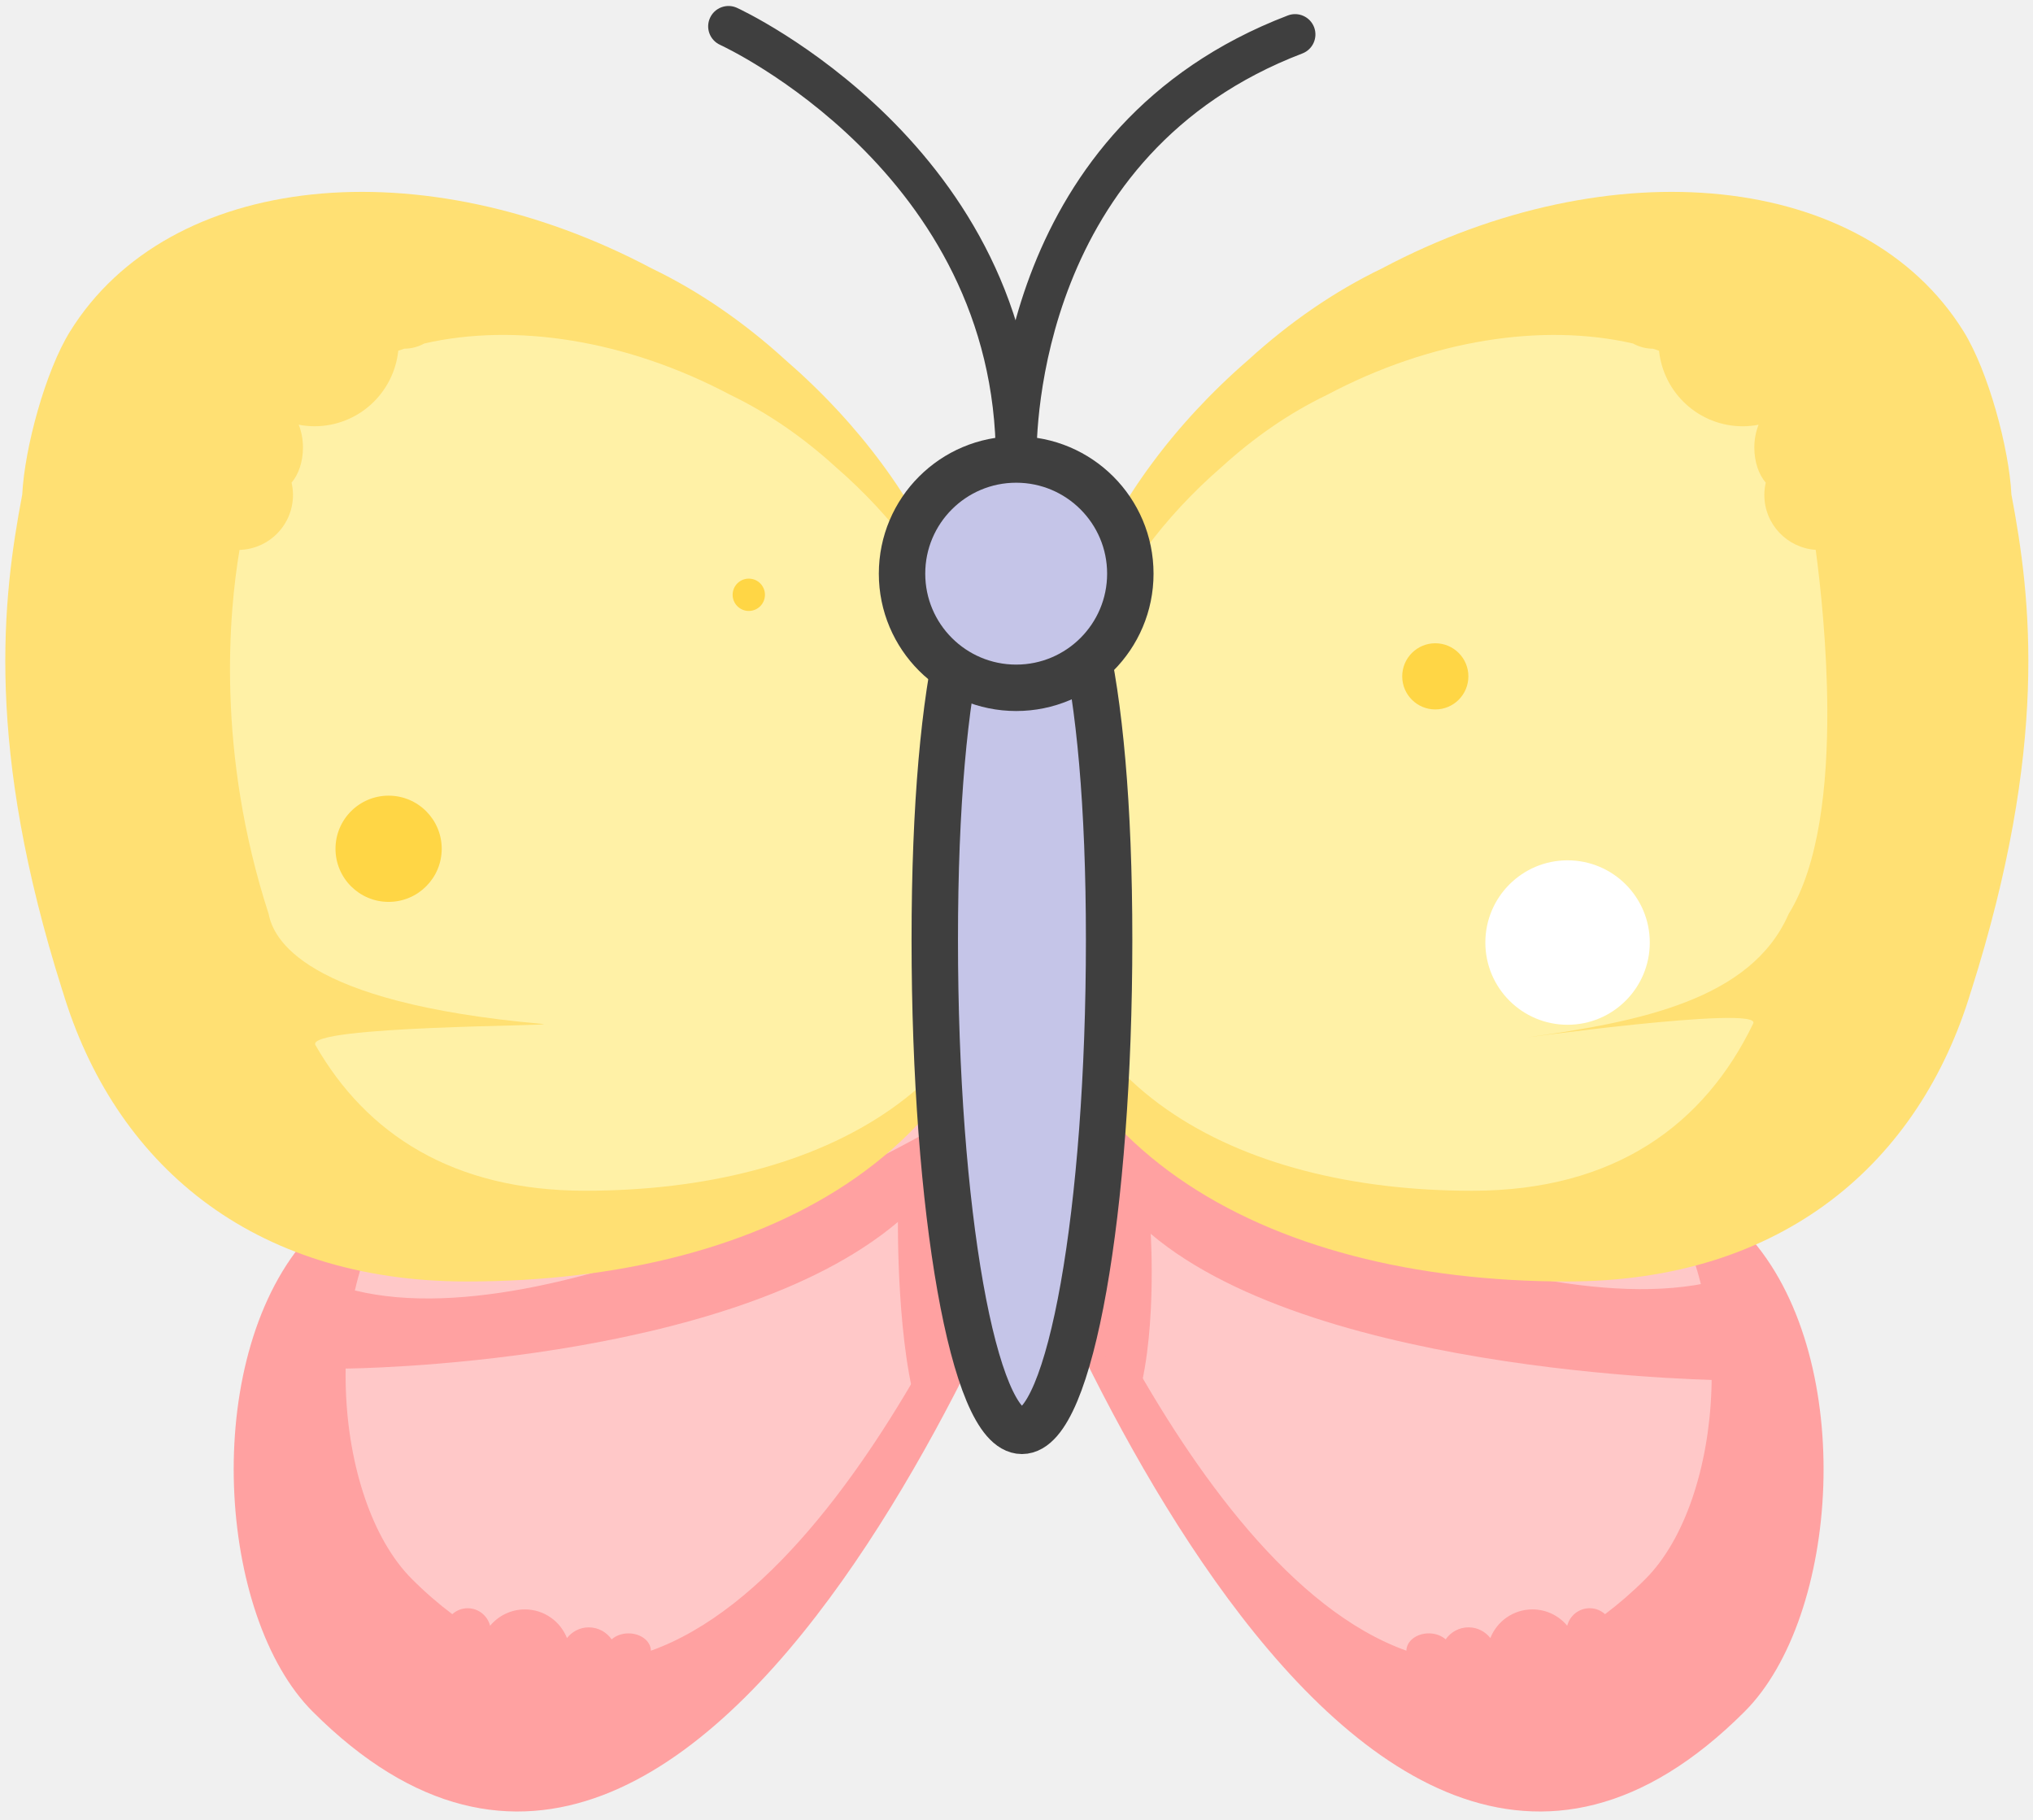
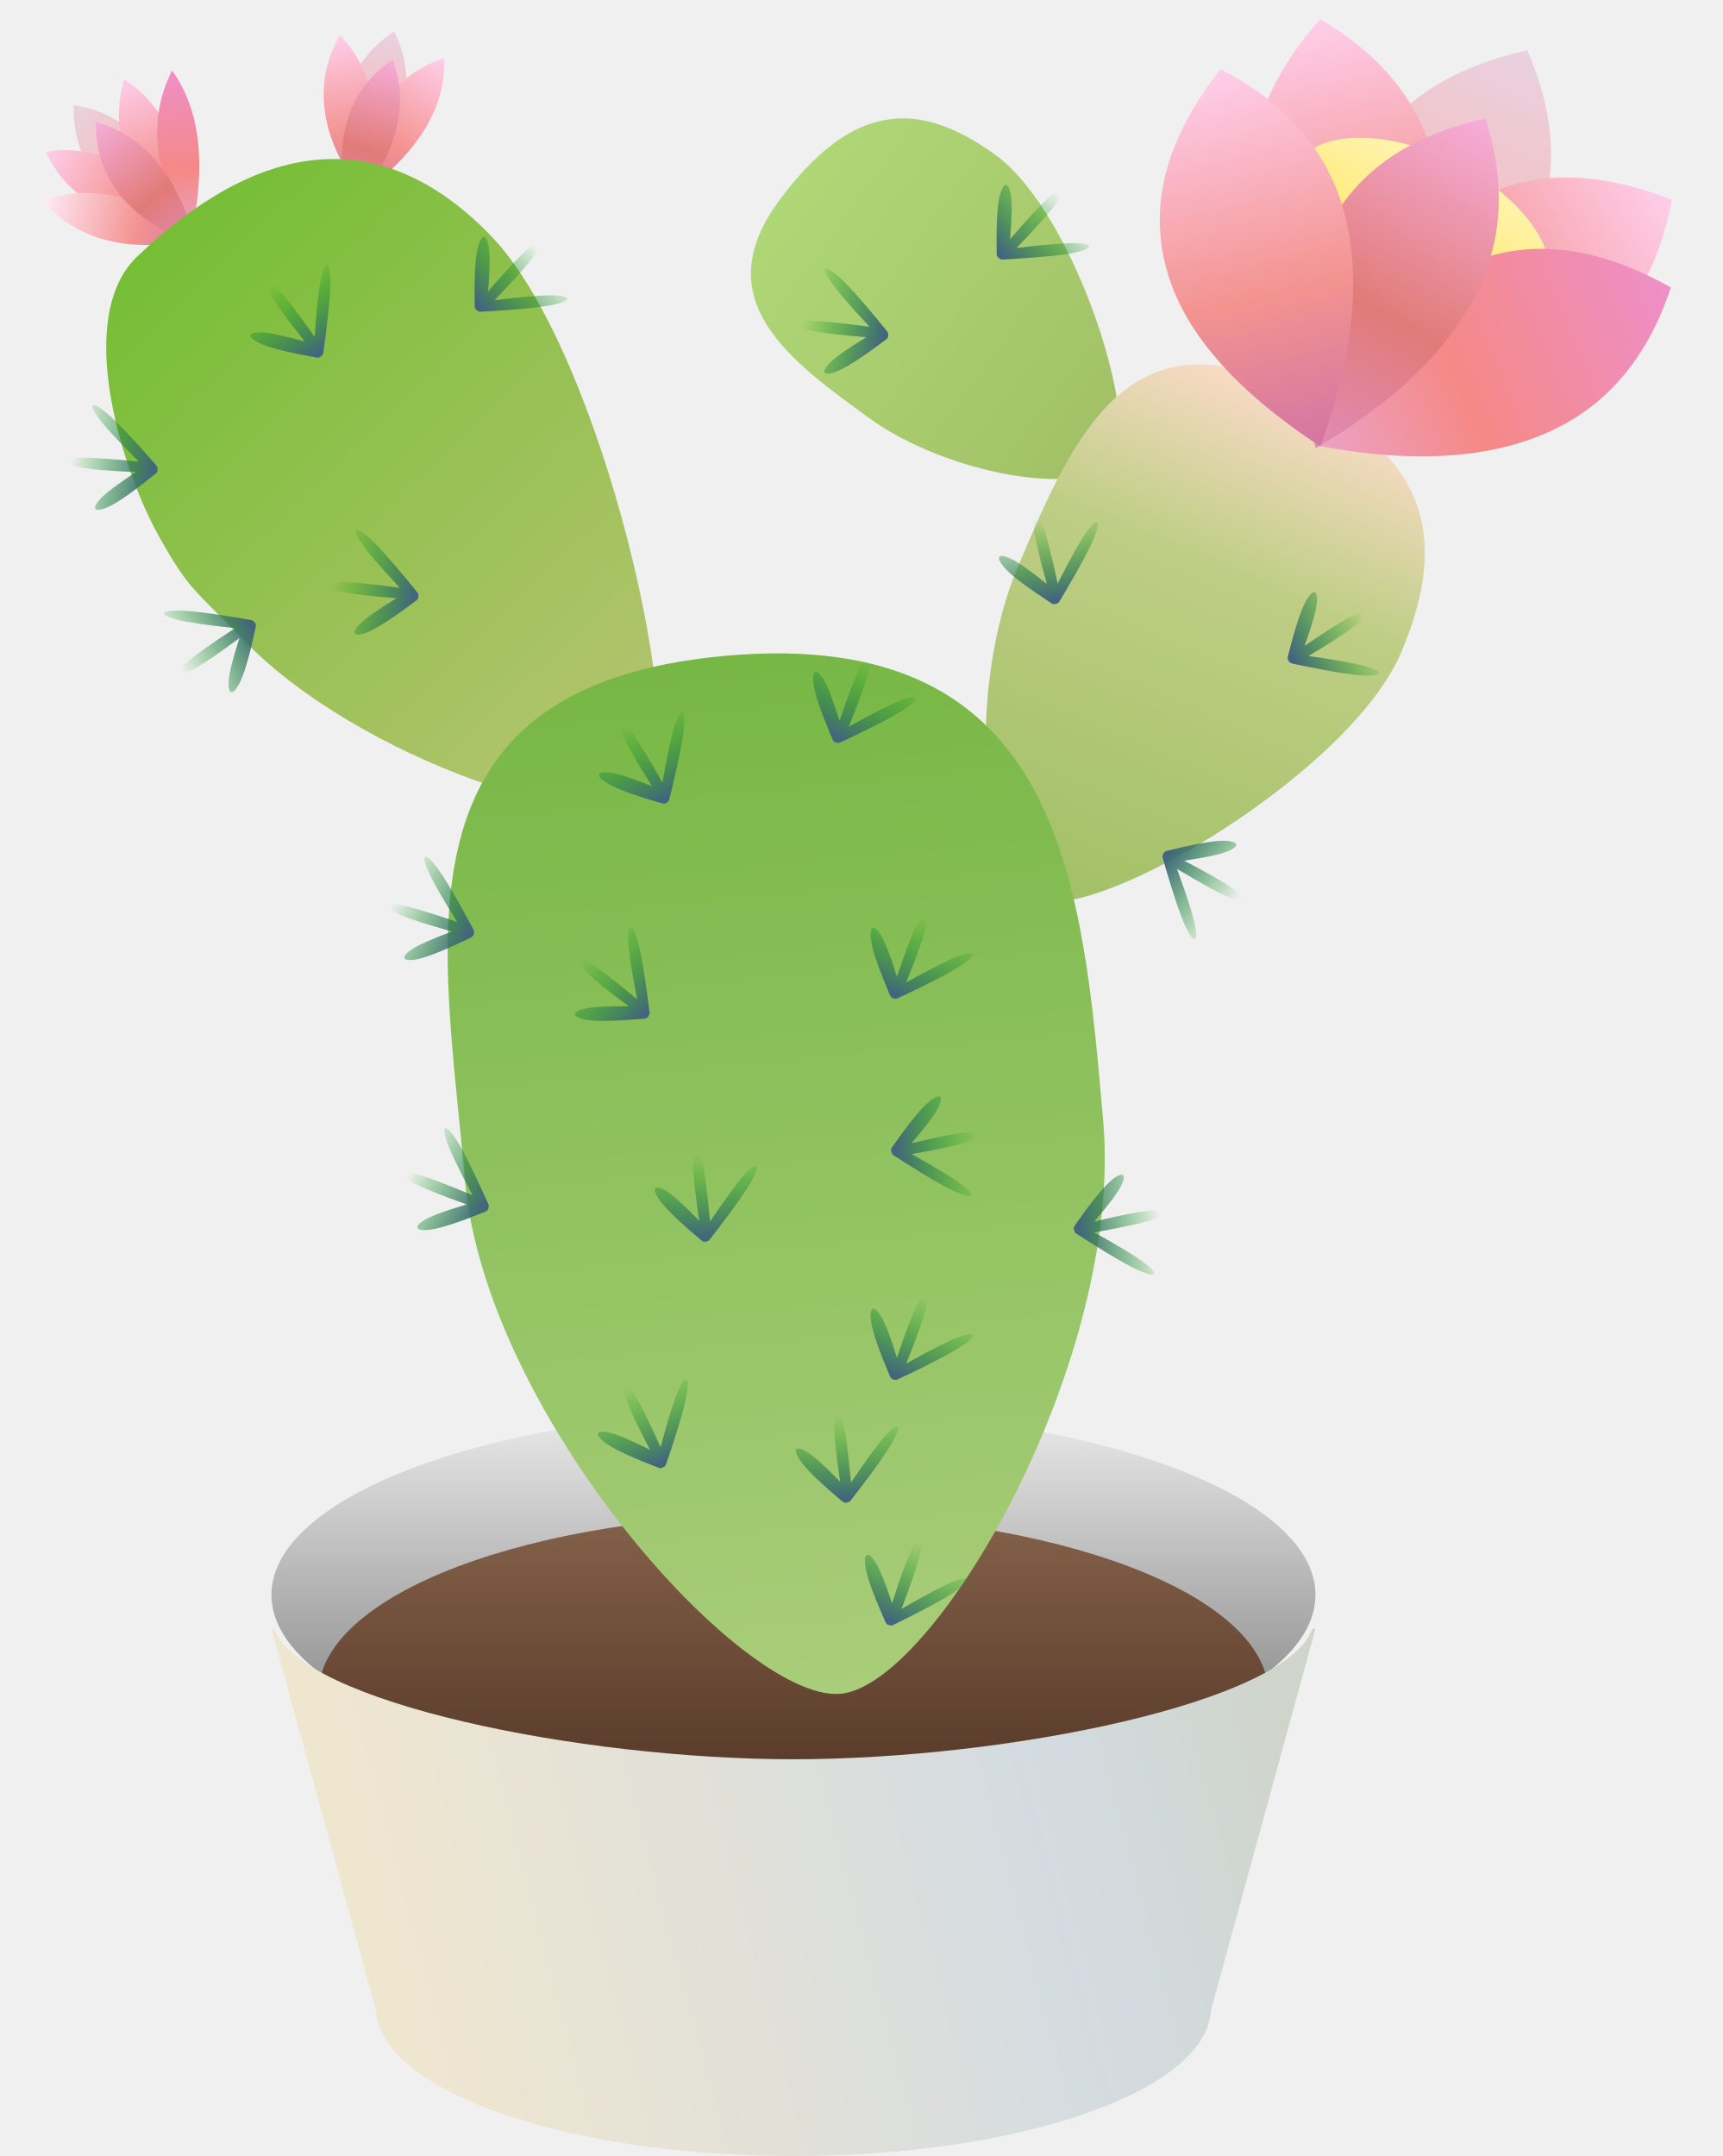
- <svg xmlns="http://www.w3.org/2000/svg" version="1.1" viewBox="0 0 219 196" height="196px" width="219px">
-   <defs />
+ <svg xmlns="http://www.w3.org/2000/svg" xmlns:xlink="http://www.w3.org/1999/xlink" version="1.1" viewBox="0 0 330 413" height="413px" width="330px">
+   <defs>
+     <linearGradient id="linearGradient-1" y2="100%" x2="50%" y1="0%" x1="50%">
+       <stop offset="0%" stop-color="#EAEAEA" />
+       <stop offset="99.926%" stop-color="#797979" />
+     </linearGradient>
+     <linearGradient id="linearGradient-2" y2="100%" x2="50%" y1="0%" x1="50%">
+       <stop offset="0%" stop-color="#84614A" />
+       <stop offset="100%" stop-color="#472B1C" />
+     </linearGradient>
+     <linearGradient id="linearGradient-3" y2="99.432%" x2="50%" y1="0%" x1="50%">
+       <stop offset="0%" stop-color="#AED776" />
+       <stop offset="100%" stop-color="#A2C066" />
+     </linearGradient>
+     <linearGradient id="linearGradient-4" y2="99.432%" x2="50%" y1="0%" x1="50%">
+       <stop offset="0%" stop-color="#FBDBC8" />
+       <stop offset="34.241%" stop-color="#BECE85" />
+       <stop offset="100%" stop-color="#A2C066" />
+     </linearGradient>
+     <linearGradient id="linearGradient-5" y2="100%" x2="50%" y1="0%" x1="50%">
+       <stop offset="0%" stop-color="#E9D1E0" />
+       <stop offset="59.165%" stop-color="#F8BBB9" />
+       <stop offset="100%" stop-color="#F790C2" />
+     </linearGradient>
+     <path id="path-6" d="M18.04,32.969 C21.248,26.499 22.856,20.561 22.864,15.154 C22.873,9.747 21.172,4.989 17.761,0.881 C13.709,5.159 11.679,10.001 11.67,15.408 C11.661,20.815 13.785,26.669 18.04,32.969 Z" />
+     <linearGradient id="linearGradient-8" y2="100%" x2="50%" y1="0%" x1="50%">
+       <stop offset="0%" stop-color="#FFCEEB" />
+       <stop offset="59.165%" stop-color="#F39390" />
+       <stop offset="100%" stop-color="#D375A3" />
+     </linearGradient>
+     <path id="path-9" d="M13.631,33.143 C16.339,26.682 17.694,20.751 17.695,15.348 C17.696,9.945 16.251,5.188 13.358,1.077 C9.932,5.347 8.218,10.183 8.217,15.586 C8.215,20.989 10.02,26.841 13.631,33.143 Z" />
+     <linearGradient id="linearGradient-11" y2="100%" x2="50%" y1="0%" x1="50%">
+       <stop offset="0%" stop-color="#FFCEEB" />
+       <stop offset="59.165%" stop-color="#F39390" />
+       <stop offset="100%" stop-color="#D375A3" />
+     </linearGradient>
+     <path id="path-12" d="M21.81,36.706 C24.525,30.227 25.888,24.281 25.899,18.866 C25.91,13.452 24.477,8.688 21.598,4.575 C18.17,8.859 16.451,13.709 16.44,19.123 C16.428,24.537 18.218,30.398 21.81,36.706 Z" />
+     <linearGradient id="linearGradient-14" y2="100%" x2="50%" y1="0%" x1="50%">
+       <stop offset="0%" stop-color="#EE8FC8" />
+       <stop offset="59.85%" stop-color="#F58986" />
+       <stop offset="100%" stop-color="#ECA2C6" />
+     </linearGradient>
+     <path id="path-15" d="M24.257,40.924 C26.477,34.44 27.591,28.488 27.601,23.068 C27.61,17.648 26.439,12.878 24.086,8.757 C21.285,13.045 19.879,17.898 19.869,23.318 C19.86,28.738 21.323,34.607 24.257,40.924 Z" />
+     <linearGradient id="linearGradient-17" y2="100%" x2="50%" y1="0%" x1="50%">
+       <stop offset="0%" stop-color="#FFEBF7" />
+       <stop offset="59.165%" stop-color="#F39390" />
+       <stop offset="100%" stop-color="#D375A3" />
+     </linearGradient>
+     <path id="path-18" d="M8.412,36.027 C10.868,29.568 12.095,23.637 12.091,18.234 C12.087,12.83 10.769,8.072 8.136,3.958 C5.025,8.225 3.471,13.06 3.475,18.464 C3.479,23.867 5.125,29.722 8.412,36.027 Z" />
+     <linearGradient id="linearGradient-20" y2="99.396%" x2="50%" y1="0%" x1="50%">
+       <stop offset="0%" stop-color="#F6ADD9" />
+       <stop offset="59.85%" stop-color="#E17B78" />
+       <stop offset="100%" stop-color="#E18BB5" />
+     </linearGradient>
+     <path id="path-21" d="M16.245,36.308 C18.961,30.161 20.323,24.519 20.332,19.381 C20.34,14.243 18.903,9.722 16.019,5.817 C12.589,9.882 10.87,14.484 10.861,19.622 C10.852,24.759 12.647,30.322 16.245,36.308 Z" />
+     <path id="path-23" d="M14.44,32.969 C17.648,26.499 19.256,20.561 19.264,15.154 C19.273,9.747 17.572,4.989 14.161,0.881 C10.109,5.159 8.079,10.001 8.07,15.408 C8.061,20.815 10.185,26.669 14.44,32.969 Z" />
+     <path id="path-25" d="M10.031,33.143 C12.739,26.682 14.094,20.751 14.095,15.348 C14.096,9.945 12.651,5.188 9.758,1.077 C6.332,5.347 4.618,10.183 4.617,15.586 C4.615,20.989 6.42,26.841 10.031,33.143 Z" />
+     <path id="path-27" d="M18.21,36.706 C20.925,30.227 22.288,24.281 22.299,18.866 C22.31,13.452 20.877,8.688 17.998,4.575 C14.57,8.859 12.851,13.709 12.84,19.123 C12.828,24.537 14.618,30.398 18.21,36.706 Z" />
+     <path id="path-29" d="M12.645,36.308 C15.361,30.161 16.723,24.519 16.732,19.381 C16.74,14.243 15.303,9.722 12.419,5.817 C8.989,9.882 7.27,14.484 7.261,19.622 C7.252,24.759 9.047,30.322 12.645,36.308 Z" />
+     <linearGradient id="linearGradient-31" y2="100%" x2="50%" y1="0%" x1="50%">
+       <stop offset="0%" stop-color="#76BE36" />
+       <stop offset="100%" stop-color="#B8C472" />
+     </linearGradient>
+     <linearGradient id="linearGradient-32" y2="99.623%" x2="50%" y1="0%" x1="50%">
+       <stop offset="0%" stop-color="#77B745" />
+       <stop offset="100%" stop-color="#A9CD7A" />
+     </linearGradient>
+     <linearGradient id="linearGradient-33" y2="41.232%" x2="100%" y1="53.166%" x1="9.934%">
+       <stop offset="0%" stop-color="#EFE6D0" />
+       <stop offset="73.9%" stop-color="#D3DBE1" />
+       <stop offset="100%" stop-color="#CFD5CB" />
+     </linearGradient>
+     <linearGradient id="linearGradient-34" y2="100%" x2="50%" y1="0%" x1="50%">
+       <stop offset="0%" stop-color="#E9D1E0" />
+       <stop offset="59.165%" stop-color="#F8BBB9" />
+       <stop offset="100%" stop-color="#F790C2" />
+     </linearGradient>
+     <path id="path-35" d="M63.396,79.97 C73.587,64.915 78.683,51.091 78.683,38.499 C78.683,25.907 73.237,14.82 62.344,5.238 C49.448,15.187 43,26.457 43,39.049 C43,51.642 49.799,65.282 63.396,79.97 Z" />
+     <linearGradient id="linearGradient-37" y2="100%" x2="50%" y1="0%" x1="50%">
+       <stop offset="0%" stop-color="#FFCEEB" />
+       <stop offset="59.165%" stop-color="#F39390" />
+       <stop offset="100%" stop-color="#D375A3" />
+     </linearGradient>
+     <path id="path-38" d="M46.552,77.732 C56.744,62.677 61.839,48.853 61.839,36.261 C61.839,23.669 56.393,12.582 45.5,3 C32.604,12.949 26.156,24.219 26.156,36.811 C26.156,49.403 32.955,63.043 46.552,77.732 Z" />
+     <path id="path-40" d="M75.449,93.314 C85.64,78.259 90.736,64.435 90.736,51.843 C90.736,39.251 85.289,28.164 74.397,18.582 C61.501,28.531 55.053,39.801 55.053,52.393 C55.053,64.985 61.851,78.625 75.449,93.314 Z" />
+     <linearGradient id="linearGradient-42" y2="100%" x2="50%" y1="0%" x1="50%">
+       <stop offset="0%" stop-color="#FFF4B1" />
+       <stop offset="100%" stop-color="#FFE65E" />
+     </linearGradient>
+     <linearGradient id="linearGradient-43" y2="100%" x2="50%" y1="0%" x1="50%">
+       <stop offset="0%" stop-color="#EE8FC8" />
+       <stop offset="59.85%" stop-color="#F58986" />
+       <stop offset="100%" stop-color="#ECA2C6" />
+     </linearGradient>
+     <path id="path-44" d="M73.093,105.394 C83.285,90.339 88.38,76.515 88.38,63.923 C88.38,51.331 82.934,40.244 72.041,30.662 C59.145,40.611 52.697,51.881 52.697,64.473 C52.697,77.065 59.496,90.706 73.093,105.394 Z" />
+     <linearGradient id="linearGradient-46" y2="99.396%" x2="50%" y1="0%" x1="50%">
+       <stop offset="0%" stop-color="#F6ADD9" />
+       <stop offset="59.85%" stop-color="#E17B78" />
+       <stop offset="100%" stop-color="#E18BB5" />
+     </linearGradient>
+     <path id="path-47" d="M54.385,88.701 C63.239,74.398 67.666,61.264 67.666,49.301 C67.666,37.338 62.934,26.804 53.471,17.701 C42.268,27.153 36.666,37.861 36.666,49.824 C36.666,61.787 42.572,74.746 54.385,88.701 Z" />
+     <path id="path-49" d="M29.396,86.97 C39.587,71.915 44.683,58.091 44.683,45.499 C44.683,32.907 39.237,21.82 28.344,12.238 C15.448,22.187 9,33.457 9,46.049 C9,58.642 15.799,72.282 29.396,86.97 Z" />
+     <linearGradient id="linearGradient-51" y2="93.879%" x2="65.683%" y1="4.248%" x1="39.546%">
+       <stop offset="0%" stop-opacity="0" stop-color="#00A300" />
+       <stop offset="100%" stop-color="#42667E" />
+     </linearGradient>
+     <linearGradient id="linearGradient-52" y2="93.879%" x2="65.683%" y1="4.249%" x1="39.546%">
+       <stop offset="0%" stop-opacity="0" stop-color="#00A300" />
+       <stop offset="100%" stop-color="#42667E" />
+     </linearGradient>
+   </defs>
  <g fill-rule="evenodd" fill="none" stroke-width="1" stroke="none" id="Page-1">
-     <g fill-rule="nonzero" id="hudie">
-       <path fill="#3F3F3F" id="Shape" d="M77.579,4.834 C77.578,4.834 77.579,4.834 77.576,4.834 C77.873,4.967 107.275,18.575 107.275,49.498 C107.275,49.535 107.275,49.571 107.278,49.609 C107.347,51.043 108.481,51.827 109.54,51.793 C110.732,51.755 111.676,50.735 111.659,49.54 C111.611,46.197 111.995,16.572 140.293,5.759 C141.423,5.326 141.986,4.061 141.559,2.93 C141.126,1.801 139.862,1.235 138.731,1.665 C107.652,13.542 107.227,45.948 107.282,49.604 C107.264,48.409 108.211,47.452 109.403,47.415 C110.594,47.378 111.597,48.29 111.661,49.481 C111.657,15.696 79.696,0.981 79.373,0.837 C78.269,0.342 76.974,0.837 76.479,1.939 C75.981,3.044 76.476,4.34 77.579,4.834 Z" />
-       <path fill="#FFA1A1" id="Shape" d="M99.005,93.676 C99.005,93.676 51.458,111.719 32.808,133.634 C21.62,146.78 23.433,174.127 33.681,184.371 C77.691,228.381 114.749,123.2 114.749,123.2 L99.005,93.676 Z" />
-       <g fill="#FFFFFF" transform="translate(37, 93)" opacity="0.42" id="Group">
-         <g id="Shape">
-           <path d="M62.199,0.966 C62.199,0.966 22.29,16.111 6.639,34.503 C-2.754,45.538 -1.231,68.489 7.37,77.09 C8.83,78.55 10.281,79.796 11.722,80.876 C12.161,80.483 12.737,80.237 13.374,80.237 C14.545,80.237 15.518,81.043 15.795,82.123 C16.688,81.052 18.035,80.364 19.543,80.364 C21.605,80.364 23.36,81.643 24.076,83.45 C24.624,82.753 25.466,82.298 26.423,82.298 C27.445,82.298 28.347,82.812 28.889,83.591 C29.329,83.198 29.975,82.946 30.699,82.946 C32.031,82.946 33.11,83.783 33.116,84.813 C57.691,76.037 75.417,25.745 75.417,25.745 L62.199,0.966 Z" />
+     <g transform="translate(-935, -791)" id="桌面端-HD">
+       <g transform="translate(935, 791)" id="10">
+         <ellipse ry="35.5" rx="100" cy="305.5" cx="152" fill="url(#linearGradient-1)" id="椭圆形" />
+         <ellipse ry="34.5" rx="91" cy="324.5" cx="152" fill="url(#linearGradient-2)" id="椭圆形备份" />
+         <path transform="translate(184.3459, 59.05547) scale(-1, 1) rotate(54) translate(-184.3459, -59.05547)" fill="url(#linearGradient-3)" id="椭圆形备份-23" d="M190.5,99.537 C199.706,100.319 211.846,75.496 211.846,57.03 C211.846,38.563 212.06,18.452 188.523,18.557 C164.987,18.661 156.846,28.499 156.846,46.966 C156.846,65.433 181.293,98.756 190.5,99.537 Z" />
+         <path transform="translate(228, 125.5) scale(-1, 1) rotate(-23) translate(-228, -125.5)" fill="url(#linearGradient-4)" id="椭圆形备份-22" d="M236.28,179.976 C248.667,181.028 265,147.624 265,122.774 C265,97.924 265.288,70.861 233.621,71.002 C201.954,71.142 191,84.381 191,109.232 C191,134.082 223.893,178.924 236.28,179.976 Z" />
+         <g transform="translate(27, 30.5) rotate(-67) translate(-27, -30.5) translate(7, 12)" id="编组-3备份">
+           <mask fill="white" id="mask-7">
+             <use xlink:href="#path-6" />
+           </mask>
+           <use xlink:href="#path-6" transform="translate(17.2671, 16.92469) rotate(25) translate(-17.2671, -16.92469)" fill="url(#linearGradient-5)" id="蒙版备份-4" />
+           <mask fill="white" id="mask-10">
+             <use xlink:href="#path-9" />
+           </mask>
+           <use xlink:href="#path-9" transform="translate(12.95586, 17.11011) rotate(3) translate(-12.95586, -17.11011)" fill="url(#linearGradient-8)" id="蒙版备份-3" />
+           <mask fill="white" id="mask-13">
+             <use xlink:href="#path-12" />
+           </mask>
+           <use xlink:href="#path-12" transform="translate(21.16939, 20.64006) rotate(45) translate(-21.16939, -20.64006)" fill="url(#linearGradient-11)" id="蒙版备份-5" />
+           <mask fill="white" id="mask-16">
+             <use xlink:href="#path-15" />
+           </mask>
+           <use xlink:href="#path-15" transform="translate(23.73512, 24.84071) rotate(61) translate(-23.73512, -24.84071)" fill="url(#linearGradient-14)" id="蒙版备份-2" />
+           <mask fill="white" id="mask-19">
+             <use xlink:href="#path-18" />
+           </mask>
+           <use xlink:href="#path-18" transform="translate(7.782938, 19.99249) rotate(-10) translate(-7.782938, -19.99249)" fill="url(#linearGradient-17)" id="蒙版备份" />
+           <mask fill="white" id="mask-22">
+             <use xlink:href="#path-21" />
+           </mask>
+           <use xlink:href="#path-21" transform="translate(15.59636, 21.06282) rotate(28) translate(-15.59636, -21.06282)" fill="url(#linearGradient-20)" id="蒙版" />
+         </g>
+         <g transform="translate(74.5, 22.5) rotate(-12) translate(-74.5, -22.5) translate(58, 4)" id="编组-3备份-2">
+           <mask fill="white" id="mask-24">
+             <use xlink:href="#path-23" />
+           </mask>
+           <use xlink:href="#path-23" transform="translate(13.6671, 16.92469) rotate(25) translate(-13.6671, -16.92469)" fill="url(#linearGradient-5)" id="蒙版备份-4" />
+           <mask fill="white" id="mask-26">
+             <use xlink:href="#path-25" />
+           </mask>
+           <use xlink:href="#path-25" transform="translate(9.355859, 17.11011) rotate(3) translate(-9.355859, -17.11011)" fill="url(#linearGradient-8)" id="蒙版备份-3" />
+           <mask fill="white" id="mask-28">
+             <use xlink:href="#path-27" />
+           </mask>
+           <use xlink:href="#path-27" transform="translate(17.56939, 20.64006) rotate(45) translate(-17.56939, -20.64006)" fill="url(#linearGradient-11)" id="蒙版备份-5" />
+           <mask fill="white" id="mask-30">
+             <use xlink:href="#path-29" />
+           </mask>
+           <use xlink:href="#path-29" transform="translate(11.99636, 21.06282) rotate(28) translate(-11.99636, -21.06282)" fill="url(#linearGradient-20)" id="蒙版" />
+         </g>
+         <path transform="translate(81, 95) scale(-1, 1) rotate(44) translate(-81, -95)" fill="url(#linearGradient-31)" id="椭圆形备份-24" d="M89.456,165.972 C101.873,167.279 124.855,122.373 124.855,91.498 C124.856,77.136 125.832,77.186 122.704,65.313 C119.107,51.661 105.469,23.907 88.489,24 C56.742,24.175 37,37.368 37,68.243 C37,99.119 77.038,164.665 89.456,165.972 Z" />
+         <path transform="translate(150.5, 225) rotate(-5) translate(-150.5, -225)" fill="url(#linearGradient-32)" id="椭圆形" d="M152.934,324.978 C171.392,323.63 212,265.61 212,220.008 C212,174.405 212.592,124.744 147.465,125 C82.338,125.258 89.209,175.026 89.209,220.629 C89.209,266.231 134.475,326.326 152.934,324.978 Z" />
+         <path fill="url(#linearGradient-33)" id="路径" d="M252,312 L232,385 L231.988,385 C231.238,400.51 195.714,413 152,413 C108.286,413 72.762,400.51 72.012,385 L72,385 L52,312 L52.597,312 C57.44,326.089 111.144,337 152,337 C192.856,337 246.56,326.089 251.403,312 L252,312 Z" />
+         <g transform="translate(214.5667, 0.261706)" id="编组-3">
+           <mask fill="white" id="mask-36">
+             <use xlink:href="#path-35" />
+           </mask>
+           <use xlink:href="#path-35" transform="translate(60.84146, 42.60409) rotate(25) translate(-60.84146, -42.60409)" fill="url(#linearGradient-34)" id="蒙版备份-4" />
+           <mask fill="white" id="mask-39">
+             <use xlink:href="#path-38" />
+           </mask>
+           <use xlink:href="#path-38" transform="translate(43.99771, 40.36581) rotate(-11) translate(-43.99771, -40.36581)" fill="url(#linearGradient-37)" id="蒙版备份-3" />
+           <mask fill="white" id="mask-41">
+             <use xlink:href="#path-40" />
+           </mask>
+           <use xlink:href="#path-40" transform="translate(72.89419, 55.94784) rotate(59) translate(-72.89419, -55.94784)" fill="url(#linearGradient-37)" id="蒙版备份-5" />
+           <ellipse ry="14" rx="26.5" cy="43.246" cx="57.587" transform="translate(57.58658, 43.24572) rotate(26) translate(-57.58658, -43.24572)" fill="url(#linearGradient-42)" id="椭圆形" />
+           <mask fill="white" id="mask-45">
+             <use xlink:href="#path-44" />
+           </mask>
+           <use xlink:href="#path-44" transform="translate(70.53872, 68.02792) rotate(67) translate(-70.53872, -68.02792)" fill="url(#linearGradient-43)" id="蒙版备份-2" />
+           <mask fill="white" id="mask-48">
+             <use xlink:href="#path-47" />
+           </mask>
+           <use xlink:href="#path-47" transform="translate(52.16571, 53.20108) rotate(28) translate(-52.16571, -53.20108)" fill="url(#linearGradient-46)" id="蒙版" />
+           <mask fill="white" id="mask-50">
+             <use xlink:href="#path-49" />
+           </mask>
+           <use xlink:href="#path-49" transform="translate(26.84146, 49.60409) rotate(-14) translate(-26.84146, -49.60409)" fill="url(#linearGradient-37)" id="蒙版备份" />
+         </g>
+         <g transform="translate(9.419319, 30.62879)" id="编组-4">
+           <path transform="translate(164, 272.4311) rotate(40) translate(-164, -272.4311)" fill="url(#linearGradient-51)" id="形状结合备份-49" d="M162.514,266.076 C163.471,267.873 164.884,271.458 166.751,276.833 C168.663,271.576 170.105,268.068 171.077,266.309 C172.809,263.174 173.547,263.742 172.553,267.447 C172.014,269.451 170.715,272.833 168.655,277.592 C168.461,278.04 168.068,278.934 167.475,280.274 C167.452,280.328 167.421,280.378 167.386,280.425 C167.302,280.533 167.194,280.612 167.075,280.658 C166.796,280.877 166.406,280.931 166.066,280.765 C161.319,278.441 158.182,276.653 156.656,275.402 C154.206,273.393 154.522,272.306 157.288,273.227 C158.741,273.711 161.21,275.026 164.692,277.174 C162.751,272.493 161.528,269.16 161.024,267.177 C160.076,263.449 160.821,262.898 162.514,266.076 Z" />
+           <path transform="translate(114, 242.4311) rotate(-5) translate(-114, -242.4311)" fill="url(#linearGradient-51)" id="形状结合备份-45" d="M112.514,236.076 C113.471,237.873 114.884,241.458 116.751,246.833 C118.663,241.576 120.105,238.068 121.077,236.309 C122.809,233.174 123.547,233.742 122.553,237.447 C122.014,239.451 120.715,242.833 118.655,247.592 C118.461,248.04 118.068,248.934 117.475,250.274 C117.452,250.328 117.421,250.378 117.386,250.425 C117.302,250.533 117.194,250.612 117.075,250.658 C116.796,250.877 116.406,250.931 116.066,250.765 C111.319,248.441 108.182,246.653 106.656,245.402 C104.206,243.393 104.522,242.306 107.288,243.227 C108.741,243.711 111.21,245.026 114.692,247.174 C112.751,242.493 111.528,239.16 111.024,237.177 C110.076,233.449 110.821,232.898 112.514,236.076 Z" />
+           <path transform="translate(88, 22.43114) rotate(63) translate(-88, -22.43114)" fill="url(#linearGradient-51)" id="形状结合备份-41" d="M86.514,16.076 C87.471,17.873 88.884,21.458 90.751,26.833 C92.663,21.576 94.105,18.068 95.077,16.309 C96.809,13.174 97.547,13.742 96.553,17.447 C96.014,19.451 94.715,22.833 92.655,27.592 C92.461,28.04 92.068,28.934 91.475,30.274 C91.452,30.328 91.421,30.378 91.386,30.425 C91.302,30.533 91.194,30.612 91.075,30.658 C90.796,30.877 90.406,30.931 90.066,30.765 C85.319,28.441 82.182,26.653 80.656,25.402 C78.206,23.393 78.522,22.306 81.288,23.227 C82.741,23.711 85.21,25.026 88.692,27.174 C86.751,22.493 85.528,19.16 85.024,17.177 C84.076,13.449 84.821,12.898 86.514,16.076 Z" />
+           <path transform="translate(188, 12.43114) rotate(63) translate(-188, -12.43114)" fill="url(#linearGradient-51)" id="形状结合备份-54" d="M186.514,6.076 C187.471,7.873 188.884,11.458 190.751,16.833 C192.663,11.576 194.105,8.068 195.077,6.309 C196.809,3.174 197.547,3.742 196.553,7.447 C196.014,9.451 194.715,12.833 192.655,17.592 C192.461,18.04 192.068,18.934 191.475,20.274 C191.452,20.328 191.421,20.378 191.386,20.425 C191.302,20.533 191.194,20.612 191.075,20.658 C190.796,20.877 190.406,20.931 190.066,20.765 C185.319,18.441 182.182,16.653 180.656,15.402 C178.206,13.393 178.522,12.306 181.288,13.227 C182.741,13.711 185.21,15.026 188.692,17.174 C186.751,12.493 185.528,9.16 185.024,7.177 C184.076,3.449 184.821,2.898 186.514,6.076 Z" />
+           <path transform="translate(165, 225.4311) rotate(41) translate(-165, -225.4311)" fill="url(#linearGradient-51)" id="形状结合备份-12" d="M163.514,219.076 C164.471,220.873 165.884,224.458 167.751,229.833 C169.663,224.576 171.105,221.068 172.077,219.309 C173.809,216.174 174.547,216.742 173.553,220.447 C173.014,222.451 171.715,225.833 169.655,230.592 C169.461,231.04 169.068,231.934 168.475,233.274 C168.452,233.328 168.421,233.378 168.386,233.425 C168.302,233.533 168.194,233.612 168.075,233.658 C167.796,233.877 167.406,233.931 167.066,233.765 C162.319,231.441 159.182,229.653 157.656,228.402 C155.206,226.393 155.522,225.306 158.288,226.227 C159.741,226.711 162.21,228.026 165.692,230.174 C163.751,225.493 162.528,222.16 162.024,220.177 C161.076,216.449 161.821,215.898 163.514,219.076 Z" />
+           <path transform="translate(154, 103.4311) rotate(41) translate(-154, -103.4311)" fill="url(#linearGradient-51)" id="形状结合备份-44" d="M152.514,97.076 C153.471,98.873 154.884,102.458 156.751,107.833 C158.663,102.576 160.105,99.068 161.077,97.309 C162.809,94.174 163.547,94.742 162.553,98.447 C162.014,100.451 160.715,103.833 158.655,108.592 C158.461,109.04 158.068,109.934 157.475,111.274 C157.452,111.328 157.421,111.378 157.386,111.425 C157.302,111.533 157.194,111.612 157.075,111.658 C156.796,111.877 156.406,111.931 156.066,111.765 C151.319,109.441 148.182,107.653 146.656,106.402 C144.206,104.393 144.522,103.306 147.288,104.227 C148.741,104.711 151.21,106.026 154.692,108.174 C152.751,103.493 151.528,100.16 151.024,98.177 C150.076,94.449 150.821,93.898 152.514,97.076 Z" />
+           <path transform="translate(47, 30.43114) rotate(-16) translate(-47, -30.43114)" fill="url(#linearGradient-51)" id="形状结合备份-8" d="M45.514,24.076 C46.471,25.873 47.884,29.458 49.751,34.833 C51.663,29.576 53.105,26.068 54.077,24.309 C55.809,21.174 56.547,21.742 55.553,25.447 C55.014,27.451 53.715,30.833 51.655,35.592 C51.461,36.04 51.068,36.934 50.475,38.274 C50.452,38.328 50.421,38.378 50.386,38.425 C50.302,38.533 50.194,38.612 50.075,38.658 C49.796,38.877 49.406,38.931 49.066,38.765 C44.319,36.441 41.182,34.653 39.656,33.402 C37.206,31.393 37.522,30.306 40.288,31.227 C41.741,31.711 44.21,33.026 47.692,35.174 C45.751,30.493 44.528,27.16 44.024,25.177 C43.076,21.449 43.821,20.898 45.514,24.076 Z" />
+           <path transform="translate(245, 91.43114) rotate(78) translate(-245, -91.43114)" fill="url(#linearGradient-51)" id="形状结合备份-4" d="M243.514,85.076 C244.471,86.873 245.884,90.458 247.751,95.833 C249.663,90.576 251.105,87.068 252.077,85.309 C253.809,82.174 254.547,82.742 253.553,86.447 C253.014,88.451 251.715,91.833 249.655,96.592 C249.461,97.04 249.068,97.934 248.475,99.274 C248.452,99.328 248.421,99.378 248.386,99.425 C248.302,99.533 248.194,99.612 248.075,99.658 C247.796,99.877 247.406,99.931 247.066,99.765 C242.319,97.441 239.182,95.653 237.656,94.402 C235.206,92.393 235.522,91.306 238.288,92.227 C239.741,92.711 242.21,94.026 245.692,96.174 C243.751,91.493 242.528,88.16 242.024,86.177 C241.076,82.449 241.821,81.898 243.514,85.076 Z" />
+           <path transform="translate(191, 76.43114) rotate(7) translate(-191, -76.43114)" fill="url(#linearGradient-51)" id="形状结合备份-51" d="M189.514,70.076 C190.471,71.873 191.884,75.458 193.751,80.833 C195.663,75.576 197.105,72.068 198.077,70.309 C199.809,67.174 200.547,67.742 199.553,71.447 C199.014,73.451 197.715,76.833 195.655,81.592 C195.461,82.04 195.068,82.934 194.475,84.274 C194.452,84.328 194.421,84.378 194.386,84.425 C194.302,84.533 194.194,84.612 194.075,84.658 C193.796,84.877 193.406,84.931 193.066,84.765 C188.319,82.441 185.182,80.653 183.656,79.402 C181.206,77.393 181.522,76.306 184.288,77.227 C185.741,77.711 188.21,79.026 191.692,81.174 C189.751,76.493 188.528,73.16 188.024,71.177 C187.076,67.449 187.821,66.898 189.514,70.076 Z" />
+           <path transform="translate(75.99999, 197.4311) rotate(-48) translate(-75.99999, -197.4311)" fill="url(#linearGradient-52)" id="形状结合备份-11" d="M74.514,191.076 C75.471,192.873 76.884,196.458 78.751,201.833 C80.663,196.576 82.105,193.068 83.077,191.309 C84.809,188.174 85.547,188.742 84.553,192.447 C84.014,194.451 82.715,197.833 80.655,202.592 C80.461,203.04 80.068,203.934 79.475,205.274 C79.452,205.328 79.421,205.378 79.386,205.425 C79.302,205.533 79.194,205.612 79.075,205.658 C78.796,205.877 78.406,205.931 78.066,205.765 C73.319,203.441 70.182,201.653 68.656,200.402 C66.206,198.393 66.522,197.306 69.288,198.227 C70.741,198.711 73.209,200.026 76.692,202.174 C74.751,197.493 73.528,194.16 73.024,192.177 C72.076,188.449 72.821,187.898 74.514,191.076 Z" />
+           <path transform="translate(108, 158.4311) rotate(-31) translate(-108, -158.4311)" fill="url(#linearGradient-51)" id="形状结合备份-16" d="M106.514,152.076 C107.471,153.873 108.884,157.458 110.751,162.833 C112.663,157.576 114.105,154.068 115.077,152.309 C116.809,149.174 117.547,149.742 116.553,153.447 C116.014,155.451 114.715,158.833 112.655,163.592 C112.461,164.04 112.068,164.934 111.475,166.274 C111.452,166.328 111.421,166.378 111.386,166.425 C111.302,166.533 111.194,166.612 111.075,166.658 C110.796,166.877 110.406,166.931 110.066,166.765 C105.319,164.441 102.182,162.653 100.656,161.402 C98.206,159.393 98.522,158.306 101.288,159.227 C102.741,159.711 105.21,161.026 108.692,163.174 C106.751,158.493 105.528,155.16 105.024,153.177 C104.076,149.449 104.821,148.898 106.514,152.076 Z" />
+           <path transform="translate(170, 188.4311) rotate(99) translate(-170, -188.4311)" fill="url(#linearGradient-51)" id="形状结合备份-18" d="M168.514,182.076 C169.471,183.873 170.884,187.458 172.751,192.833 C174.663,187.576 176.105,184.068 177.077,182.309 C178.809,179.174 179.547,179.742 178.553,183.447 C178.014,185.451 176.715,188.833 174.655,193.592 C174.461,194.04 174.068,194.934 173.475,196.274 C173.452,196.328 173.421,196.378 173.386,196.425 C173.302,196.533 173.194,196.612 173.075,196.658 C172.796,196.877 172.406,196.931 172.066,196.765 C167.319,194.441 164.182,192.653 162.656,191.402 C160.206,189.393 160.522,188.306 163.288,189.227 C164.741,189.711 167.21,191.026 170.692,193.174 C168.751,188.493 167.528,185.16 167.024,183.177 C166.076,179.449 166.821,178.898 168.514,182.076 Z" />
+           <path transform="translate(221, 137.4311) rotate(140) translate(-221, -137.4311)" fill="url(#linearGradient-51)" id="形状结合备份-19" d="M219.514,131.076 C220.471,132.873 221.884,136.458 223.751,141.833 C225.663,136.576 227.105,133.068 228.077,131.309 C229.809,128.174 230.547,128.742 229.553,132.447 C229.014,134.451 227.715,137.833 225.655,142.592 C225.461,143.04 225.068,143.934 224.475,145.274 C224.452,145.328 224.421,145.378 224.386,145.425 C224.302,145.533 224.194,145.612 224.075,145.658 C223.796,145.877 223.406,145.931 223.066,145.765 C218.319,143.441 215.182,141.653 213.656,140.402 C211.206,138.393 211.522,137.306 214.288,138.227 C215.741,138.711 218.21,140.026 221.692,142.174 C219.751,137.493 218.528,134.16 218.024,132.177 C217.076,128.449 217.821,127.898 219.514,131.076 Z" />
+           <path transform="translate(205, 203.4311) rotate(99) translate(-205, -203.4311)" fill="url(#linearGradient-51)" id="形状结合备份-42" d="M203.514,197.076 C204.471,198.873 205.884,202.458 207.751,207.833 C209.663,202.576 211.105,199.068 212.077,197.309 C213.809,194.174 214.547,194.742 213.553,198.447 C213.014,200.451 211.715,203.833 209.655,208.592 C209.461,209.04 209.068,209.934 208.475,211.274 C208.452,211.328 208.421,211.378 208.386,211.425 C208.302,211.533 208.194,211.612 208.075,211.658 C207.796,211.877 207.406,211.931 207.066,211.765 C202.319,209.441 199.182,207.653 197.656,206.402 C195.206,204.393 195.522,203.306 198.288,204.227 C199.741,204.711 202.21,206.026 205.692,208.174 C203.751,203.493 202.528,200.16 202.024,198.177 C201.076,194.449 201.821,193.898 203.514,197.076 Z" />
+           <path transform="translate(152, 248.4311) rotate(14) translate(-152, -248.4311)" fill="url(#linearGradient-51)" id="形状结合备份-13" d="M150.514,242.076 C151.471,243.873 152.884,247.458 154.751,252.833 C156.663,247.576 158.105,244.068 159.077,242.309 C160.809,239.174 161.547,239.742 160.553,243.447 C160.014,245.451 158.715,248.833 156.655,253.592 C156.461,254.04 156.068,254.934 155.475,256.274 C155.452,256.328 155.421,256.378 155.386,256.425 C155.302,256.533 155.194,256.612 155.075,256.658 C154.796,256.877 154.406,256.931 154.066,256.765 C149.319,254.441 146.182,252.653 144.656,251.402 C142.206,249.393 142.522,248.306 145.288,249.227 C146.741,249.711 149.21,251.026 152.692,253.174 C150.751,248.493 149.528,245.16 149.024,243.177 C148.076,239.449 148.821,238.898 150.514,242.076 Z" />
+           <path transform="translate(165, 152.4311) rotate(41) translate(-165, -152.4311)" fill="url(#linearGradient-51)" id="形状结合备份-15" d="M163.514,146.076 C164.471,147.873 165.884,151.458 167.751,156.833 C169.663,151.576 171.105,148.068 172.077,146.309 C173.809,143.174 174.547,143.742 173.553,147.447 C173.014,149.451 171.715,152.833 169.655,157.592 C169.461,158.04 169.068,158.934 168.475,160.274 C168.452,160.328 168.421,160.378 168.386,160.425 C168.302,160.533 168.194,160.612 168.075,160.658 C167.796,160.877 167.406,160.931 167.066,160.765 C162.319,158.441 159.182,156.653 157.656,155.402 C155.206,153.393 155.522,152.306 158.288,153.227 C159.741,153.711 162.21,155.026 165.692,157.174 C163.751,152.493 162.528,149.16 162.024,147.177 C161.076,143.449 161.821,142.898 163.514,146.076 Z" />
+           <path transform="translate(125, 198.4311) rotate(14) translate(-125, -198.4311)" fill="url(#linearGradient-51)" id="形状结合备份-14" d="M123.514,192.076 C124.471,193.873 125.884,197.458 127.751,202.833 C129.663,197.576 131.105,194.068 132.077,192.309 C133.809,189.174 134.547,189.742 133.553,193.447 C133.014,195.451 131.715,198.833 129.655,203.592 C129.461,204.04 129.068,204.934 128.475,206.274 C128.452,206.328 128.421,206.378 128.386,206.425 C128.302,206.533 128.194,206.612 128.075,206.658 C127.796,206.877 127.406,206.931 127.066,206.765 C122.319,204.441 119.182,202.653 117.656,201.402 C115.206,199.393 115.522,198.306 118.288,199.227 C119.741,199.711 122.21,201.026 125.692,203.174 C123.751,198.493 122.528,195.16 122.024,193.177 C121.076,189.449 121.821,188.898 123.514,192.076 Z" />
+           <path transform="translate(114, 115.4311) rotate(-10) translate(-114, -115.4311)" fill="url(#linearGradient-51)" id="形状结合备份-17" d="M112.514,109.076 C113.471,110.873 114.884,114.458 116.751,119.833 C118.663,114.576 120.105,111.068 121.077,109.309 C122.809,106.174 123.547,106.742 122.553,110.447 C122.014,112.451 120.715,115.833 118.655,120.592 C118.461,121.04 118.068,121.934 117.475,123.274 C117.452,123.328 117.421,123.378 117.386,123.425 C117.302,123.533 117.194,123.612 117.075,123.658 C116.796,123.877 116.406,123.931 116.066,123.765 C111.319,121.441 108.182,119.653 106.656,118.402 C104.206,116.393 104.522,115.306 107.288,116.227 C108.741,116.711 111.21,118.026 114.692,120.174 C112.751,115.493 111.528,112.16 111.024,110.177 C110.076,106.449 110.821,105.898 112.514,109.076 Z" />
+           <path transform="translate(62, 82.43114) rotate(-63) translate(-62, -82.43114)" fill="url(#linearGradient-51)" id="形状结合备份-10" d="M60.514,76.076 C61.471,77.873 62.884,81.458 64.751,86.833 C66.663,81.576 68.105,78.068 69.077,76.309 C70.809,73.174 71.547,73.742 70.553,77.447 C70.014,79.451 68.715,82.833 66.655,87.592 C66.461,88.04 66.068,88.934 65.475,90.274 C65.452,90.328 65.421,90.378 65.386,90.425 C65.302,90.533 65.194,90.612 65.075,90.658 C64.796,90.877 64.406,90.931 64.066,90.765 C59.319,88.441 56.182,86.653 54.656,85.402 C52.206,83.393 52.522,82.306 55.288,83.227 C56.741,83.711 59.21,85.026 62.692,87.174 C60.751,82.493 59.528,79.16 59.024,77.177 C58.076,73.449 58.821,72.898 60.514,76.076 Z" />
+           <path transform="translate(152, 32.43114) rotate(-63) translate(-152, -32.43114)" fill="url(#linearGradient-51)" id="形状结合备份-55" d="M150.514,26.076 C151.471,27.873 152.884,31.458 154.751,36.833 C156.663,31.576 158.105,28.068 159.077,26.309 C160.809,23.174 161.547,23.742 160.553,27.447 C160.014,29.451 158.715,32.833 156.655,37.592 C156.461,38.04 156.068,38.934 155.475,40.274 C155.452,40.328 155.421,40.378 155.386,40.425 C155.302,40.533 155.194,40.612 155.075,40.658 C154.796,40.877 154.406,40.931 154.066,40.765 C149.319,38.441 146.182,36.653 144.656,35.402 C142.206,33.393 142.522,32.306 145.288,33.227 C146.741,33.711 149.21,35.026 152.692,37.174 C150.751,32.493 149.528,29.16 149.024,27.177 C148.076,23.449 148.821,22.898 150.514,26.076 Z" />
+           <path transform="translate(12, 58.43114) rotate(-65) translate(-12, -58.43114)" fill="url(#linearGradient-51)" id="形状结合备份-6" d="M10.514,52.076 C11.471,53.873 12.884,57.458 14.751,62.833 C16.663,57.576 18.105,54.068 19.077,52.309 C20.809,49.174 21.547,49.742 20.553,53.447 C20.014,55.451 18.715,58.833 16.655,63.592 C16.461,64.04 16.068,64.934 15.475,66.274 C15.452,66.328 15.421,66.378 15.386,66.425 C15.302,66.533 15.194,66.612 15.075,66.658 C14.796,66.877 14.406,66.931 14.066,66.765 C9.319,64.441 6.182,62.653 4.656,61.402 C2.206,59.393 2.522,58.306 5.288,59.227 C6.741,59.711 9.21,61.026 12.692,63.174 C10.751,58.493 9.528,55.16 9.024,53.177 C8.076,49.449 8.821,48.898 10.514,52.076 Z" />
+           <path transform="translate(73, 145.4311) rotate(-52) translate(-73, -145.4311)" fill="url(#linearGradient-51)" id="形状结合备份-9" d="M71.514,139.076 C72.471,140.873 73.884,144.458 75.751,149.833 C77.663,144.576 79.105,141.068 80.077,139.309 C81.809,136.174 82.547,136.742 81.553,140.447 C81.014,142.451 79.715,145.833 77.655,150.592 C77.461,151.04 77.068,151.934 76.475,153.274 C76.452,153.328 76.421,153.378 76.386,153.425 C76.302,153.533 76.194,153.612 76.075,153.658 C75.796,153.877 75.406,153.931 75.066,153.765 C70.319,151.441 67.182,149.653 65.656,148.402 C63.206,146.393 63.522,145.306 66.288,146.227 C67.741,146.711 70.21,148.026 73.692,150.174 C71.751,145.493 70.528,142.16 70.024,140.177 C69.076,136.449 69.821,135.898 71.514,139.076 Z" />
+           <path transform="translate(32, 93.43114) rotate(-104) translate(-32, -93.43114)" fill="url(#linearGradient-51)" id="形状结合备份-5" d="M30.514,87.076 C31.471,88.873 32.884,92.458 34.751,97.833 C36.663,92.576 38.105,89.068 39.077,87.309 C40.809,84.174 41.547,84.742 40.553,88.447 C40.014,90.451 38.715,93.833 36.655,98.592 C36.461,99.04 36.068,99.934 35.475,101.274 C35.452,101.328 35.421,101.378 35.386,101.425 C35.302,101.533 35.194,101.612 35.075,101.658 C34.796,101.877 34.406,101.931 34.066,101.765 C29.319,99.441 26.182,97.653 24.656,96.402 C22.206,94.393 22.522,93.306 25.288,94.227 C26.741,94.711 29.21,96.026 32.692,98.174 C30.751,93.493 29.528,90.16 29.024,88.177 C28.076,84.449 28.821,83.898 30.514,87.076 Z" />
        </g>
      </g>
-       <path fill="#FFA1A1" id="Shape" d="M37.245,147.42 C37.245,147.42 78.411,147.136 96.728,131.625 C96.728,131.625 96.581,145.384 99.042,152.487 L104.241,142.63 L101.762,120.898 C101.762,120.898 61.214,144.638 38.23,139.007 C38.232,139.007 34.272,139.998 37.245,147.42 Z" />
-       <path fill="#FFA1A1" id="Shape" d="M122.611,93.676 C122.611,93.676 170.159,111.719 188.807,133.634 C199.995,146.78 198.182,174.125 187.935,184.371 C143.923,228.381 106.866,123.2 106.866,123.2 L122.611,93.676 Z" />
-       <g fill="#FFFFFF" transform="translate(109, 93)" opacity="0.42" id="Group">
-         <g id="Shape">
-           <path d="M68.977,34.503 C53.326,16.108 13.414,0.966 13.414,0.966 L0.199,25.743 C0.199,25.743 17.923,76.033 42.501,84.811 C42.507,83.778 43.586,82.944 44.919,82.944 C45.646,82.944 46.287,83.198 46.731,83.59 C47.273,82.809 48.171,82.295 49.195,82.295 C50.152,82.295 50.997,82.752 51.544,83.447 C52.259,81.642 54.017,80.363 56.076,80.363 C57.586,80.363 58.93,81.048 59.825,82.122 C60.099,81.04 61.076,80.234 62.244,80.234 C62.885,80.234 63.458,80.48 63.9,80.875 C65.34,79.793 66.79,78.549 68.251,77.089 C76.845,68.487 78.368,45.537 68.977,34.503 Z" />
-         </g>
-       </g>
-       <path fill="#FFA1A1" id="Shape" d="M186.53,148.7 C186.53,148.7 142.275,148.414 123.957,132.905 C123.957,132.905 124.716,144.577 122.249,151.68 L116.137,140.813 L118.006,119.817 C118.006,119.817 161.75,143.631 184.734,138.004 C184.734,138.006 189.504,141.276 186.53,148.7 Z" />
-       <g fill="#FFFFFF" transform="translate(153, 88)" opacity="0.42" id="Group">
-         <g id="Oval">
-           <circle r="1" cy="1.564" cx="0.873" />
-         </g>
-       </g>
-       <path fill="#FFE073" id="Shape" d="M101.952,62.155 C98.552,53.863 92.613,45.714 84.598,38.766 C80.202,34.762 75.365,31.397 70.198,28.91 C45.523,15.827 18.229,18.486 7.543,35.708 C4.9,39.967 2.647,48.25 2.395,53.271 C0.258,64.525 -1.631,80.392 6.741,106.769 C6.741,106.769 6.743,106.761 6.744,106.759 C12.289,125.226 26.988,138.04 50.268,138.04 C83.016,138.04 109.562,123.362 109.562,92.579 C109.56,82.651 106.795,72.013 101.952,62.155 Z" />
-       <path fill="#FFF1A6" id="Shape" d="M103.636,68.658 C100.963,62.144 96.3,55.745 90.003,50.287 C86.554,47.141 82.752,44.499 78.693,42.545 C67.402,36.559 55.416,34.776 45.715,36.998 C45.07,37.346 44.348,37.559 43.567,37.559 C43.344,37.628 43.125,37.705 42.902,37.777 C42.423,42.347 38.576,45.915 33.877,45.915 C33.295,45.915 32.73,45.854 32.178,45.75 C32.467,46.47 32.636,47.313 32.636,48.216 C32.636,49.756 32.154,51.118 31.408,51.987 C31.504,52.413 31.562,52.855 31.562,53.309 C31.562,56.529 28.998,59.142 25.802,59.237 C24.664,65.972 23.274,80.987 28.94,98.45 C29.438,100.993 32.421,107.983 58.414,110.295 C60.977,110.523 32.77,110.458 33.982,112.578 C39.461,122.145 48.785,128.265 63.04,128.265 C88.762,128.265 109.615,116.734 109.615,92.556 C109.613,84.758 107.44,76.401 103.636,68.658 Z" />
-       <path fill="#FFE073" id="Shape" d="M117.117,62.155 C120.521,53.863 126.458,45.714 134.472,38.766 C138.867,34.762 143.703,31.397 148.874,28.91 C173.548,15.827 200.841,18.486 211.527,35.708 C214.17,39.967 216.423,48.25 216.675,53.271 C218.812,64.525 220.702,80.392 212.33,106.769 C212.33,106.769 212.327,106.761 212.327,106.759 C206.782,125.226 192.083,138.04 168.804,138.04 C136.057,138.04 109.507,123.362 109.507,92.579 C109.509,82.651 112.276,72.013 117.117,62.155 Z" />
-       <path fill="#FFF1A6" id="Shape" d="M190.058,53.312 C190.058,52.857 190.114,52.417 190.211,51.991 C189.462,51.122 188.981,49.759 188.981,48.219 C188.981,47.315 189.151,46.473 189.439,45.753 C188.887,45.857 188.319,45.918 187.738,45.918 C183.04,45.918 179.194,42.352 178.715,37.78 C178.493,37.707 178.277,37.631 178.051,37.562 C177.272,37.562 176.543,37.348 175.905,37 C166.201,34.778 154.217,36.561 142.926,42.547 C138.866,44.499 135.066,47.143 131.614,50.289 C125.316,55.746 120.653,62.146 117.981,68.659 C114.18,76.402 112.005,84.76 112.005,92.559 C112.005,116.737 132.859,128.268 158.579,128.268 C173.96,128.268 183.597,121.147 188.861,110.252 C189.851,108.201 162.047,112.088 164.423,111.76 C176.69,110.063 188.661,107.671 192.676,98.454 C195.97,93.162 196.879,84.552 196.842,76.421 C196.811,69.61 196.113,63.135 195.594,59.229 C192.504,59.021 190.058,56.455 190.058,53.312 Z" />
-       <path fill="#C5C5E8" stroke-width="5" stroke="#3F3F3F" id="Shape" d="M119.477,101.229 C119.477,130.444 115.275,154.129 110.086,154.129 C104.899,154.129 100.696,130.443 100.696,101.229 C100.696,72.01 104.9,57.662 110.086,57.662 C115.277,57.662 119.477,72.009 119.477,101.229 Z" />
-       <circle r="12.296" cy="61.794" cx="109.466" fill="#C5C5E8" stroke-width="5" stroke="#3F3F3F" id="Oval" />
-       <circle r="8.857" cy="101.53" cx="168.862" fill="#FFFFFF" id="Oval" />
-       <circle r="3.564" cy="72.856" cx="154.614" fill="#FFD645" id="Oval" />
-       <circle r="5.721" cy="91.429" cx="41.862" fill="#FFD645" id="Oval" />
-       <circle r="1.741" cy="64.07" cx="80.662" fill="#FFD645" id="Oval" />
    </g>
  </g>
</svg>
